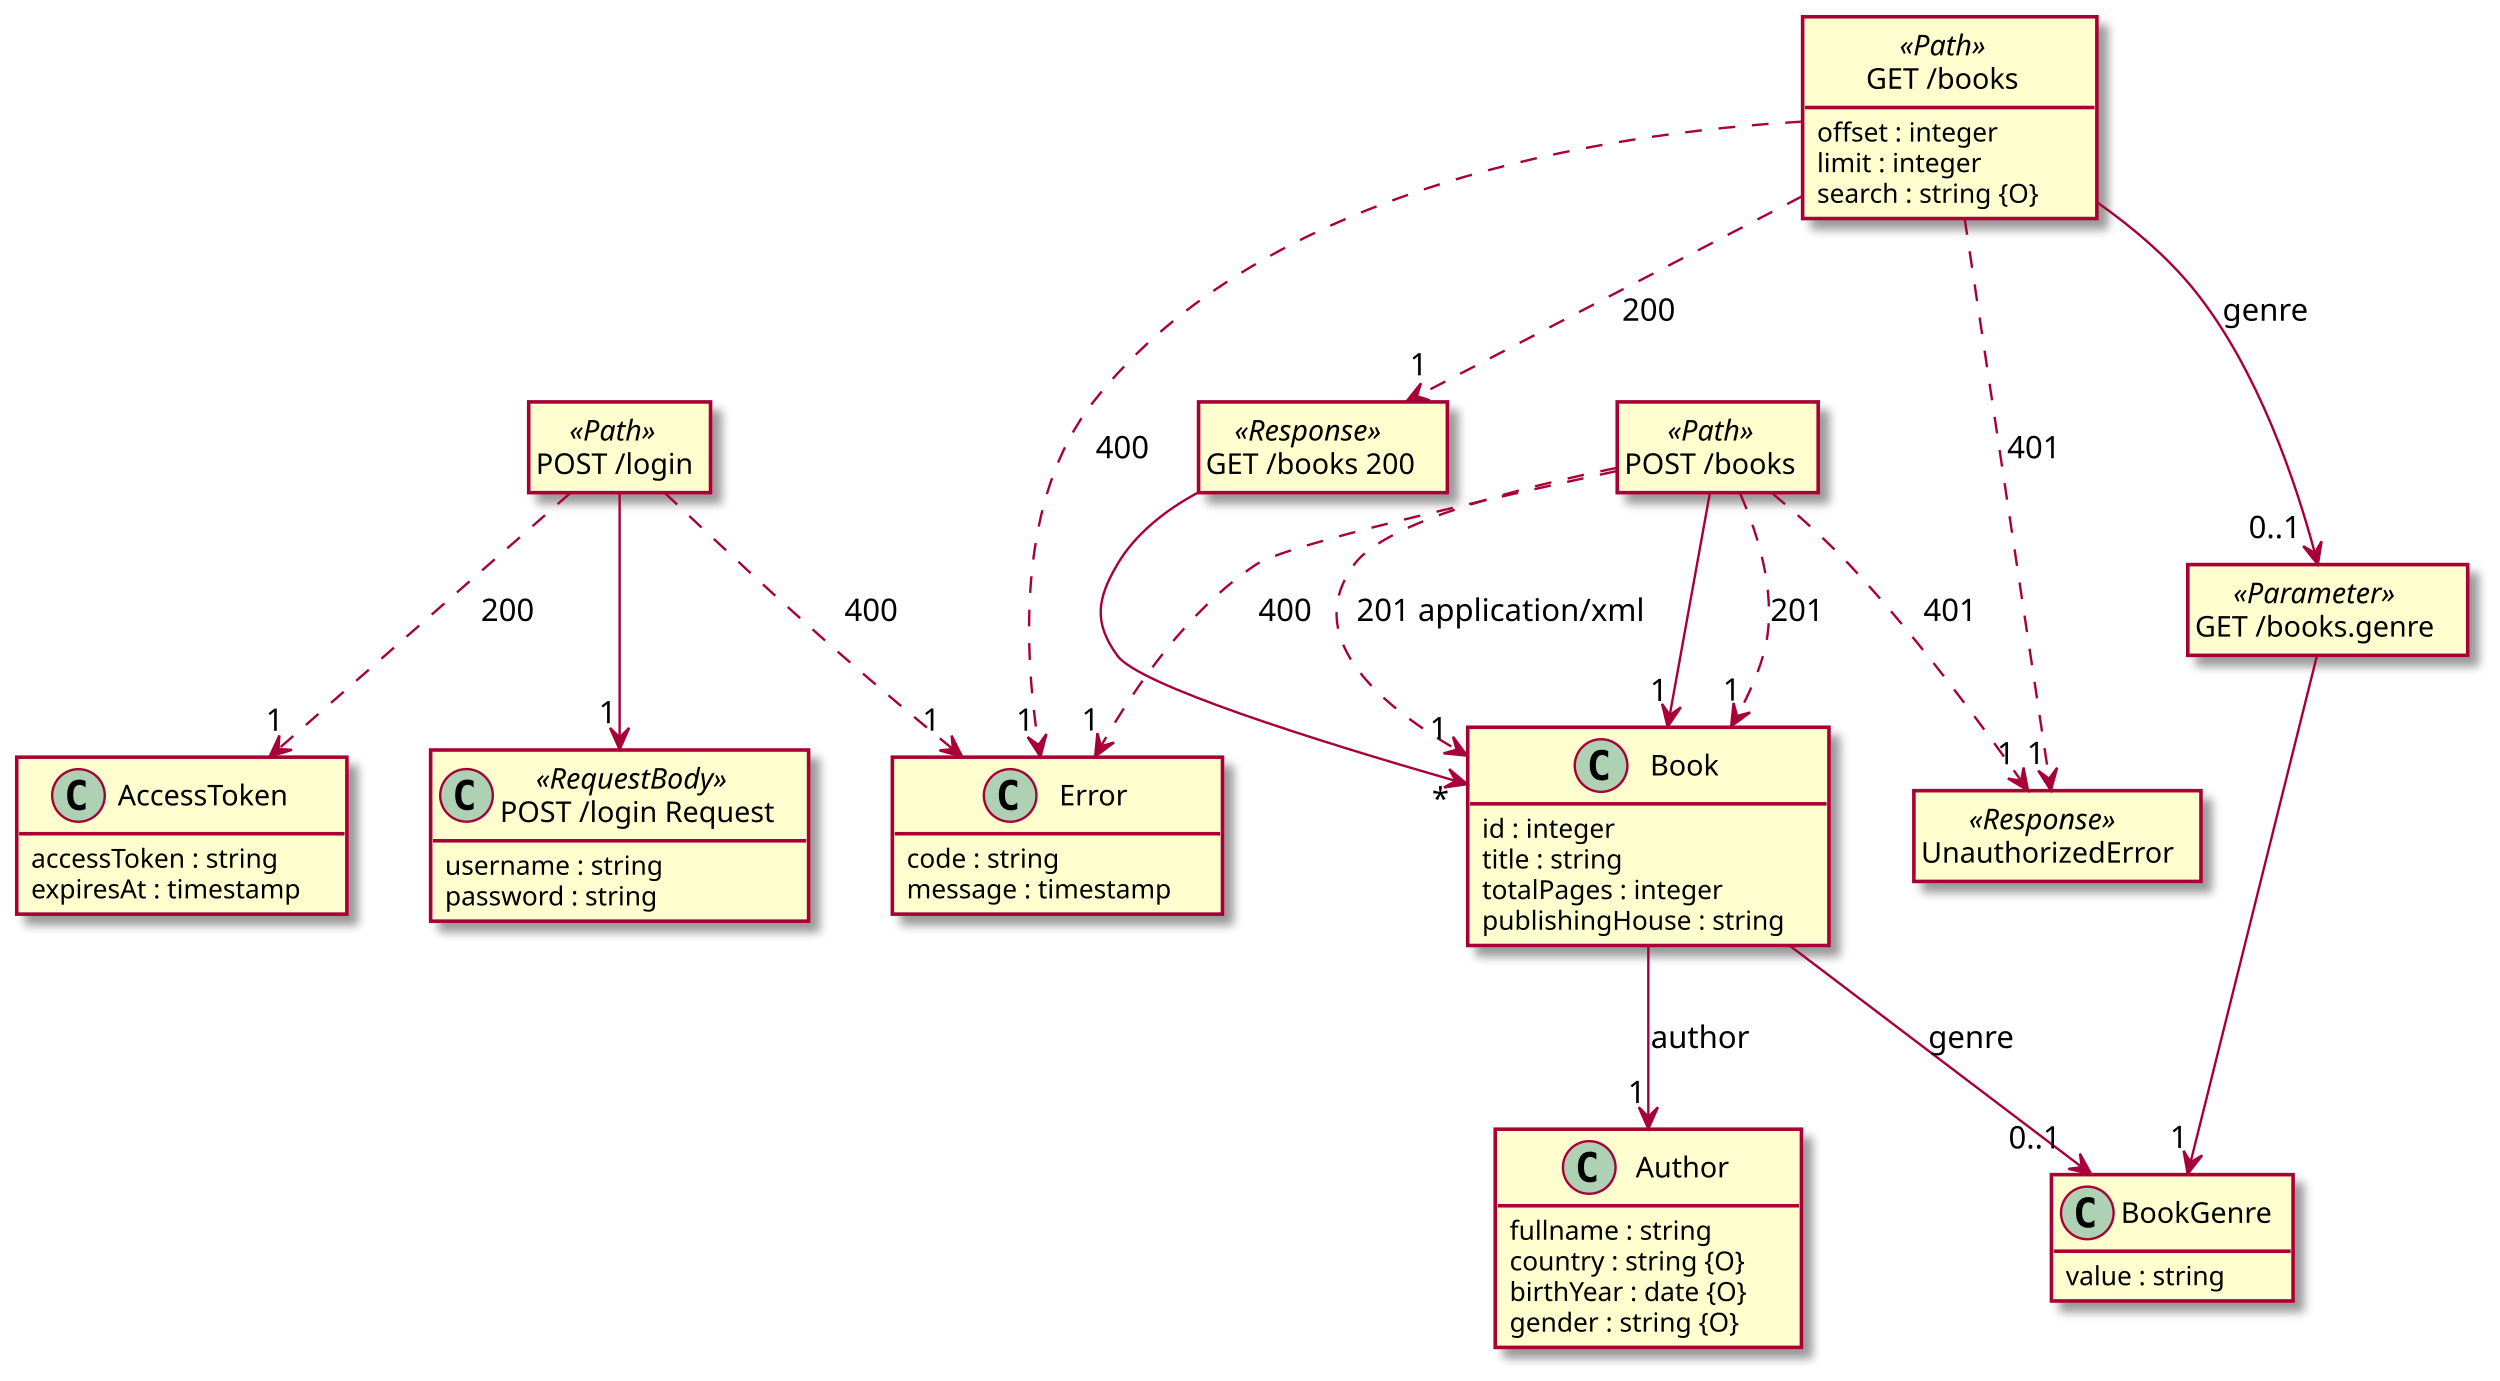
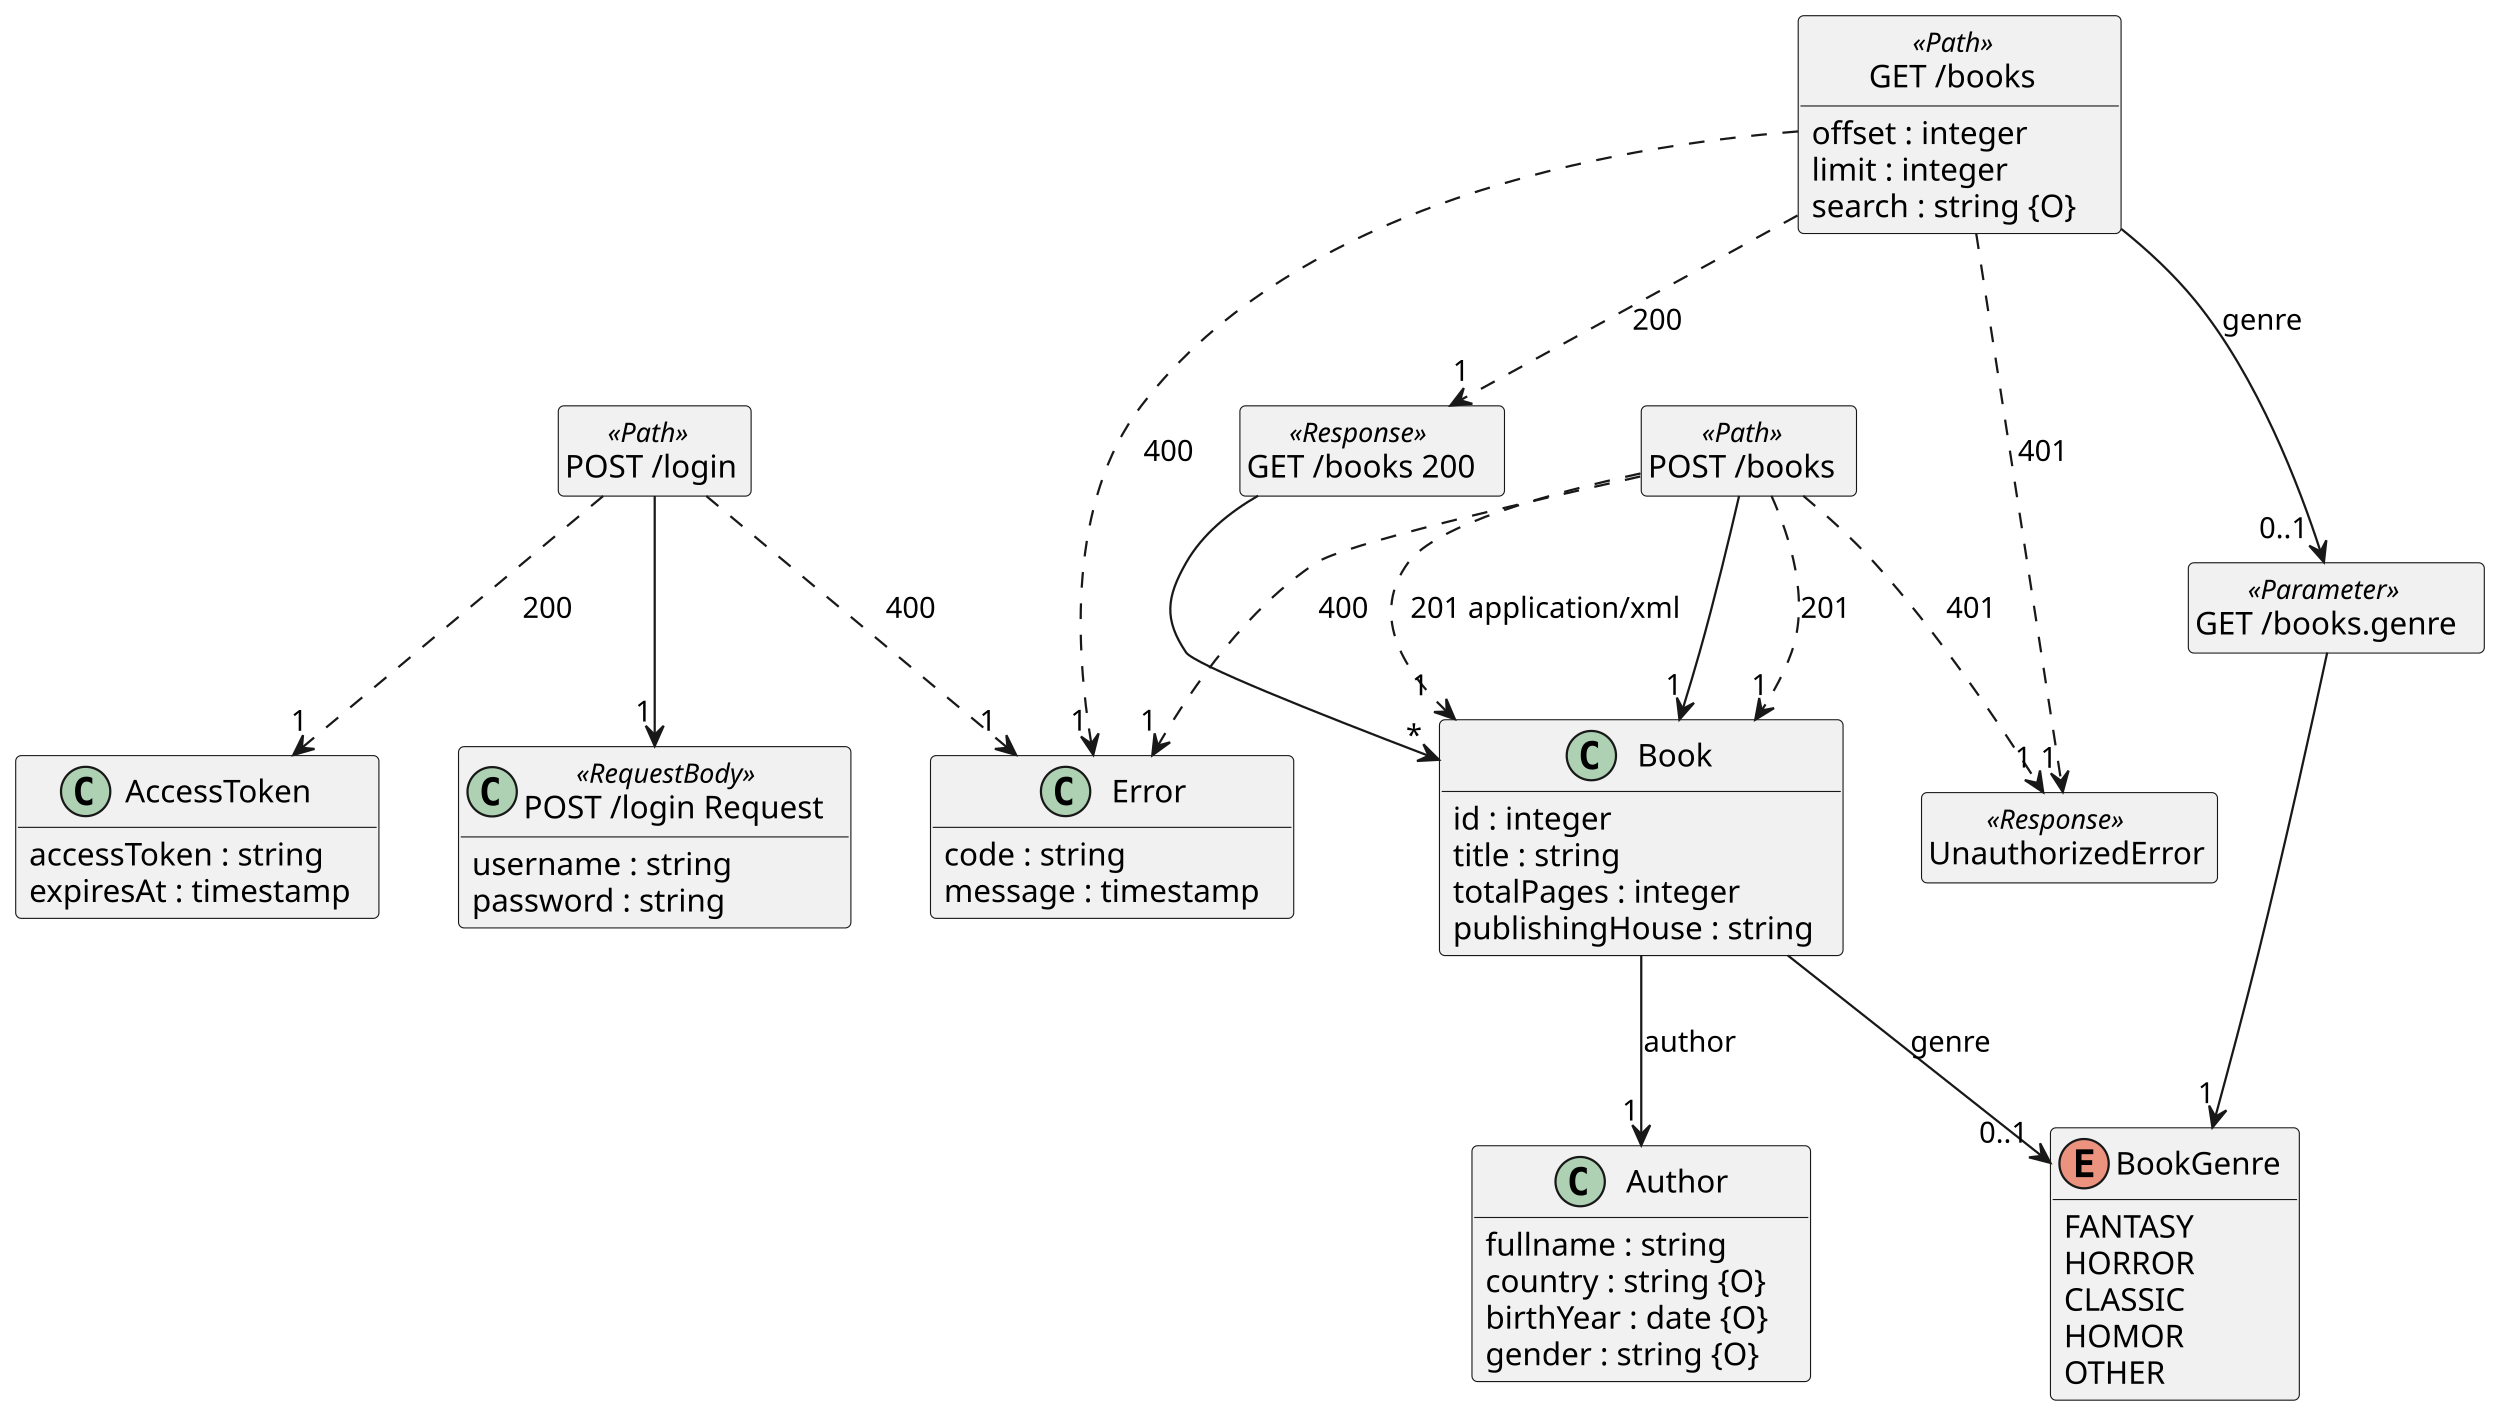
- <svg xmlns="http://www.w3.org/2000/svg" contentScriptType="application/ecmascript" contentStyleType="text/css" height="577px" preserveAspectRatio="none" style="width:1045px;height:577px;" version="1.1" viewBox="0 0 1045 577" width="1045px" zoomAndPan="magnify">
-   <defs>
-     <filter height="300%" id="fegucqe7bgw8l" width="300%" x="-1" y="-1">
-       <feGaussianBlur result="blurOut" stdDeviation="2.0" />
-       <feColorMatrix in="blurOut" result="blurOut2" type="matrix" values="0 0 0 0 0 0 0 0 0 0 0 0 0 0 0 0 0 0 .4 0" />
-       <feOffset dx="4.0" dy="4.0" in="blurOut2" result="blurOut3" />
-       <feBlend in="SourceGraphic" in2="blurOut3" mode="normal" />
-     </filter>
-   </defs>
+ <svg xmlns="http://www.w3.org/2000/svg" contentStyleType="text/css" height="631px" preserveAspectRatio="none" style="width:1115px;height:631px;background:#FFFFFF;" version="1.1" viewBox="0 0 1115 631" width="1115px" zoomAndPan="magnify">
+   <defs />
  <g>
-     <rect codeLine="8" fill="#FEFECE" filter="url(#fegucqe7bgw8l)" height="65.609" id="AccessToken" style="stroke:#A80036;stroke-width:1.5;" width="138" x="7" y="316.5" />
-     <ellipse cx="32.8" cy="332.5" fill="#ADD1B2" rx="11" ry="11" style="stroke:#A80036;stroke-width:1.0;" />
-     <path d="M35.769,338.141 Q35.191,338.438 34.55,338.578 Q33.909,338.734 33.206,338.734 Q30.706,338.734 29.378,337.094 Q28.066,335.438 28.066,332.312 Q28.066,329.188 29.378,327.531 Q30.706,325.875 33.206,325.875 Q33.909,325.875 34.55,326.031 Q35.206,326.188 35.769,326.484 L35.769,329.203 Q35.144,328.625 34.55,328.359 Q33.956,328.078 33.331,328.078 Q31.988,328.078 31.3,329.156 Q30.613,330.219 30.613,332.312 Q30.613,334.406 31.3,335.484 Q31.988,336.547 33.331,336.547 Q33.956,336.547 34.55,336.281 Q35.144,336 35.769,335.422 L35.769,338.141 Z " fill="#000000" />
-     <text fill="#000000" font-family="sans-serif" font-size="12" lengthAdjust="spacing" textLength="82" x="49.2" y="336.654">AccessToken</text>
-     <line style="stroke:#A80036;stroke-width:1.5;" x1="8" x2="144" y1="348.5" y2="348.5" />
-     <text fill="#000000" font-family="sans-serif" font-size="11" lengthAdjust="spacing" textLength="119" x="13" y="362.71">accessToken : string</text>
-     <text fill="#000000" font-family="sans-serif" font-size="11" lengthAdjust="spacing" textLength="126" x="13" y="375.515">expiresAt : timestamp</text>
-     <rect codeLine="13" fill="#FEFECE" filter="url(#fegucqe7bgw8l)" height="65.609" id="Error" style="stroke:#A80036;stroke-width:1.5;" width="138" x="373" y="316.5" />
-     <ellipse cx="422.25" cy="332.5" fill="#ADD1B2" rx="11" ry="11" style="stroke:#A80036;stroke-width:1.0;" />
-     <path d="M425.219,338.141 Q424.641,338.438 424,338.578 Q423.359,338.734 422.656,338.734 Q420.156,338.734 418.828,337.094 Q417.516,335.438 417.516,332.312 Q417.516,329.188 418.828,327.531 Q420.156,325.875 422.656,325.875 Q423.359,325.875 424,326.031 Q424.656,326.188 425.219,326.484 L425.219,329.203 Q424.594,328.625 424,328.359 Q423.406,328.078 422.781,328.078 Q421.438,328.078 420.75,329.156 Q420.062,330.219 420.062,332.312 Q420.062,334.406 420.75,335.484 Q421.438,336.547 422.781,336.547 Q423.406,336.547 424,336.281 Q424.594,336 425.219,335.422 L425.219,338.141 Z " fill="#000000" />
-     <text fill="#000000" font-family="sans-serif" font-size="12" lengthAdjust="spacing" textLength="31" x="442.75" y="336.654">Error</text>
-     <line style="stroke:#A80036;stroke-width:1.5;" x1="374" x2="510" y1="348.5" y2="348.5" />
-     <text fill="#000000" font-family="sans-serif" font-size="11" lengthAdjust="spacing" textLength="72" x="379" y="362.71">code : string</text>
-     <text fill="#000000" font-family="sans-serif" font-size="11" lengthAdjust="spacing" textLength="126" x="379" y="375.515">message : timestamp</text>
-     <rect codeLine="18" fill="#FEFECE" filter="url(#fegucqe7bgw8l)" height="91.219" id="Author" style="stroke:#A80036;stroke-width:1.5;" width="128" x="625" y="472" />
-     <ellipse cx="664.3" cy="488" fill="#ADD1B2" rx="11" ry="11" style="stroke:#A80036;stroke-width:1.0;" />
-     <path d="M667.269,493.641 Q666.691,493.938 666.05,494.078 Q665.409,494.234 664.706,494.234 Q662.206,494.234 660.878,492.594 Q659.566,490.938 659.566,487.812 Q659.566,484.688 660.878,483.031 Q662.206,481.375 664.706,481.375 Q665.409,481.375 666.05,481.531 Q666.706,481.688 667.269,481.984 L667.269,484.703 Q666.644,484.125 666.05,483.859 Q665.456,483.578 664.831,483.578 Q663.487,483.578 662.8,484.656 Q662.112,485.719 662.112,487.812 Q662.112,489.906 662.8,490.984 Q663.487,492.047 664.831,492.047 Q665.456,492.047 666.05,491.781 Q666.644,491.5 667.269,490.922 L667.269,493.641 Z " fill="#000000" />
-     <text fill="#000000" font-family="sans-serif" font-size="12" lengthAdjust="spacing" textLength="42" x="683.7" y="492.154">Author</text>
-     <line style="stroke:#A80036;stroke-width:1.5;" x1="626" x2="752" y1="504" y2="504" />
-     <text fill="#000000" font-family="sans-serif" font-size="11" lengthAdjust="spacing" textLength="94" x="631" y="518.21">fullname : string</text>
-     <text fill="#000000" font-family="sans-serif" font-size="11" lengthAdjust="spacing" textLength="114" x="631" y="531.015">country : string {O}</text>
-     <text fill="#000000" font-family="sans-serif" font-size="11" lengthAdjust="spacing" textLength="116" x="631" y="543.82">birthYear : date {O}</text>
-     <text fill="#000000" font-family="sans-serif" font-size="11" lengthAdjust="spacing" textLength="112" x="631" y="556.625">gender : string {O}</text>
-     <rect codeLine="25" fill="#FEFECE" filter="url(#fegucqe7bgw8l)" height="52.805" id="BookGenre" style="stroke:#A80036;stroke-width:1.5;" width="101" x="857.5" y="491" />
-     <ellipse cx="872.5" cy="507" fill="#ADD1B2" rx="11" ry="11" style="stroke:#A80036;stroke-width:1.0;" />
-     <path d="M875.469,512.641 Q874.891,512.938 874.25,513.078 Q873.609,513.234 872.906,513.234 Q870.406,513.234 869.078,511.594 Q867.766,509.938 867.766,506.812 Q867.766,503.688 869.078,502.031 Q870.406,500.375 872.906,500.375 Q873.609,500.375 874.25,500.531 Q874.906,500.688 875.469,500.984 L875.469,503.703 Q874.844,503.125 874.25,502.859 Q873.656,502.578 873.031,502.578 Q871.688,502.578 871,503.656 Q870.312,504.719 870.312,506.812 Q870.312,508.906 871,509.984 Q871.688,511.047 873.031,511.047 Q873.656,511.047 874.25,510.781 Q874.844,510.5 875.469,509.922 L875.469,512.641 Z " fill="#000000" />
-     <text fill="#000000" font-family="sans-serif" font-size="12" lengthAdjust="spacing" textLength="69" x="886.5" y="511.154">BookGenre</text>
-     <line style="stroke:#A80036;stroke-width:1.5;" x1="858.5" x2="957.5" y1="523" y2="523" />
-     <text fill="#000000" font-family="sans-serif" font-size="11" lengthAdjust="spacing" textLength="75" x="863.5" y="537.21">value : string</text>
-     <rect codeLine="29" fill="#FEFECE" filter="url(#fegucqe7bgw8l)" height="91.219" id="Book" style="stroke:#A80036;stroke-width:1.5;" width="151" x="613.5" y="304" />
-     <ellipse cx="669.25" cy="320" fill="#ADD1B2" rx="11" ry="11" style="stroke:#A80036;stroke-width:1.0;" />
-     <path d="M672.219,325.641 Q671.641,325.938 671,326.078 Q670.359,326.234 669.656,326.234 Q667.156,326.234 665.828,324.594 Q664.516,322.938 664.516,319.812 Q664.516,316.688 665.828,315.031 Q667.156,313.375 669.656,313.375 Q670.359,313.375 671,313.531 Q671.656,313.688 672.219,313.984 L672.219,316.703 Q671.594,316.125 671,315.859 Q670.406,315.578 669.781,315.578 Q668.438,315.578 667.75,316.656 Q667.062,317.719 667.062,319.812 Q667.062,321.906 667.75,322.984 Q668.438,324.047 669.781,324.047 Q670.406,324.047 671,323.781 Q671.594,323.5 672.219,322.922 L672.219,325.641 Z " fill="#000000" />
-     <text fill="#000000" font-family="sans-serif" font-size="12" lengthAdjust="spacing" textLength="31" x="689.75" y="324.154">Book</text>
-     <line style="stroke:#A80036;stroke-width:1.5;" x1="614.5" x2="763.5" y1="336" y2="336" />
-     <text fill="#000000" font-family="sans-serif" font-size="11" lengthAdjust="spacing" textLength="62" x="619.5" y="350.21">id : integer</text>
-     <text fill="#000000" font-family="sans-serif" font-size="11" lengthAdjust="spacing" textLength="66" x="619.5" y="363.015">title : string</text>
-     <text fill="#000000" font-family="sans-serif" font-size="11" lengthAdjust="spacing" textLength="112" x="619.5" y="375.82">totalPages : integer</text>
-     <text fill="#000000" font-family="sans-serif" font-size="11" lengthAdjust="spacing" textLength="139" x="619.5" y="388.625">publishingHouse : string</text>
-     <rect codeLine="36" fill="#FEFECE" filter="url(#fegucqe7bgw8l)" height="37.938" id="UnauthorizedError" style="stroke:#A80036;stroke-width:1.5;" width="120" x="800" y="330.5" />
-     <text fill="#000000" font-family="sans-serif" font-size="12" font-style="italic" lengthAdjust="spacing" textLength="74" x="823" y="346.639">«Response»</text>
-     <text fill="#000000" font-family="sans-serif" font-size="12" lengthAdjust="spacing" textLength="114" x="803" y="360.607">UnauthorizedError</text>
-     <rect codeLine="39" fill="#FEFECE" filter="url(#fegucqe7bgw8l)" height="37.938" id="POST /login" style="stroke:#A80036;stroke-width:1.5;" width="76" x="221" y="168" />
-     <text fill="#000000" font-family="sans-serif" font-size="12" font-style="italic" lengthAdjust="spacing" textLength="42" x="238" y="184.139">«Path»</text>
-     <text fill="#000000" font-family="sans-serif" font-size="12" lengthAdjust="spacing" textLength="70" x="224" y="198.107">POST /login</text>
-     <rect codeLine="42" fill="#FEFECE" filter="url(#fegucqe7bgw8l)" height="71.547" id="POST /login Request" style="stroke:#A80036;stroke-width:1.5;" width="158" x="180" y="313.5" />
-     <ellipse cx="195" cy="332.469" fill="#ADD1B2" rx="11" ry="11" style="stroke:#A80036;stroke-width:1.0;" />
-     <path d="M197.969,338.109 Q197.391,338.406 196.75,338.547 Q196.109,338.703 195.406,338.703 Q192.906,338.703 191.578,337.062 Q190.266,335.406 190.266,332.281 Q190.266,329.156 191.578,327.5 Q192.906,325.844 195.406,325.844 Q196.109,325.844 196.75,326 Q197.406,326.156 197.969,326.453 L197.969,329.172 Q197.344,328.594 196.75,328.328 Q196.156,328.047 195.531,328.047 Q194.188,328.047 193.5,329.125 Q192.812,330.188 192.812,332.281 Q192.812,334.375 193.5,335.453 Q194.188,336.516 195.531,336.516 Q196.156,336.516 196.75,336.25 Q197.344,335.969 197.969,335.391 L197.969,338.109 Z " fill="#000000" />
-     <text fill="#000000" font-family="sans-serif" font-size="12" font-style="italic" lengthAdjust="spacing" textLength="96" x="224" y="329.639">«RequestBody»</text>
-     <text fill="#000000" font-family="sans-serif" font-size="12" lengthAdjust="spacing" textLength="126" x="209" y="343.607">POST /login Request</text>
-     <line style="stroke:#A80036;stroke-width:1.5;" x1="181" x2="337" y1="351.438" y2="351.438" />
-     <text fill="#000000" font-family="sans-serif" font-size="11" lengthAdjust="spacing" textLength="103" x="186" y="365.648">username : string</text>
-     <text fill="#000000" font-family="sans-serif" font-size="11" lengthAdjust="spacing" textLength="101" x="186" y="378.453">password : string</text>
-     <rect codeLine="47" fill="#FEFECE" filter="url(#fegucqe7bgw8l)" height="84.352" id="GET /books" style="stroke:#A80036;stroke-width:1.5;" width="123" x="753.5" y="7" />
-     <text fill="#000000" font-family="sans-serif" font-size="12" font-style="italic" lengthAdjust="spacing" textLength="42" x="794" y="23.139">«Path»</text>
-     <text fill="#000000" font-family="sans-serif" font-size="12" lengthAdjust="spacing" textLength="70" x="780" y="37.107">GET /books</text>
-     <line style="stroke:#A80036;stroke-width:1.5;" x1="754.5" x2="875.5" y1="44.938" y2="44.938" />
-     <text fill="#000000" font-family="sans-serif" font-size="11" lengthAdjust="spacing" textLength="85" x="759.5" y="59.148">offset : integer</text>
-     <text fill="#000000" font-family="sans-serif" font-size="11" lengthAdjust="spacing" textLength="76" x="759.5" y="71.953">limit : integer</text>
-     <text fill="#000000" font-family="sans-serif" font-size="11" lengthAdjust="spacing" textLength="111" x="759.5" y="84.757">search : string {O}</text>
-     <rect codeLine="53" fill="#FEFECE" filter="url(#fegucqe7bgw8l)" height="37.938" id="GET /books.genre" style="stroke:#A80036;stroke-width:1.5;" width="117" x="914.5" y="236" />
-     <text fill="#000000" font-family="sans-serif" font-size="12" font-style="italic" lengthAdjust="spacing" textLength="79" x="933.5" y="252.139">«Parameter»</text>
-     <text fill="#000000" font-family="sans-serif" font-size="12" lengthAdjust="spacing" textLength="111" x="917.5" y="266.107">GET /books.genre</text>
-     <rect codeLine="56" fill="#FEFECE" filter="url(#fegucqe7bgw8l)" height="37.938" id="GET /books 200" style="stroke:#A80036;stroke-width:1.5;" width="104" x="501" y="168" />
-     <text fill="#000000" font-family="sans-serif" font-size="12" font-style="italic" lengthAdjust="spacing" textLength="74" x="516" y="184.139">«Response»</text>
-     <text fill="#000000" font-family="sans-serif" font-size="12" lengthAdjust="spacing" textLength="98" x="504" y="198.107">GET /books 200</text>
-     <rect codeLine="59" fill="#FEFECE" filter="url(#fegucqe7bgw8l)" height="37.938" id="POST /books" style="stroke:#A80036;stroke-width:1.5;" width="84" x="676" y="168" />
-     <text fill="#000000" font-family="sans-serif" font-size="12" font-style="italic" lengthAdjust="spacing" textLength="42" x="697" y="184.139">«Path»</text>
-     <text fill="#000000" font-family="sans-serif" font-size="12" lengthAdjust="spacing" textLength="78" x="679" y="198.107">POST /books</text>
-     <path codeLine="62" d="M747.98,395.2 C786.81,424.64 836.51,462.31 870.14,487.8 " fill="none" id="Book-to-BookGenre" style="stroke:#A80036;stroke-width:1.0;" />
-     <polygon fill="#A80036" points="874.16,490.85,869.414,482.22,870.179,487.825,864.574,488.59,874.16,490.85" style="stroke:#A80036;stroke-width:1.0;" />
-     <text fill="#000000" font-family="sans-serif" font-size="13" lengthAdjust="spacing" textLength="37" x="806" y="438.067">genre</text>
-     <text fill="#000000" font-family="sans-serif" font-size="13" lengthAdjust="spacing" textLength="24" x="839.559" y="480.058">0..1</text>
-     <path codeLine="64" d="M689,395.42 C689,417.47 689,444.1 689,466.76 " fill="none" id="Book-to-Author" style="stroke:#A80036;stroke-width:1.0;" />
-     <polygon fill="#A80036" points="689,471.83,693,462.83,689,466.83,685,462.83,689,471.83" style="stroke:#A80036;stroke-width:1.0;" />
-     <text fill="#000000" font-family="sans-serif" font-size="13" lengthAdjust="spacing" textLength="42" x="690" y="438.067">author</text>
-     <text fill="#000000" font-family="sans-serif" font-size="13" lengthAdjust="spacing" textLength="8" x="680.413" y="461.081">1</text>
-     <path codeLine="66" d="M238.36,206.1 C208.96,231.89 154.41,279.73 116.7,312.8 " fill="none" id="POST /login-to-AccessToken" style="stroke:#A80036;stroke-width:1.0;stroke-dasharray:7.0,7.0;" />
-     <polygon fill="#A80036" points="112.65,316.36,122.057,313.444,116.413,313.067,116.789,307.423,112.65,316.36" style="stroke:#A80036;stroke-width:1.0;" />
-     <text fill="#000000" font-family="sans-serif" font-size="13" lengthAdjust="spacing" textLength="24" x="201" y="259.567">200</text>
-     <text fill="#000000" font-family="sans-serif" font-size="13" lengthAdjust="spacing" textLength="8" x="111.078" y="305.477">1</text>
-     <path codeLine="68" d="M277.96,206.1 C296.55,223.72 325.85,251.12 352,274 C366.79,286.94 383.28,300.76 398.06,312.94 " fill="none" id="POST /login-to-Error" style="stroke:#A80036;stroke-width:1.0;stroke-dasharray:7.0,7.0;" />
-     <polygon fill="#A80036" points="402.18,316.32,397.788,307.505,398.325,313.136,392.694,313.673,402.18,316.32" style="stroke:#A80036;stroke-width:1.0;" />
-     <text fill="#000000" font-family="sans-serif" font-size="13" lengthAdjust="spacing" textLength="24" x="353" y="259.567">400</text>
-     <text fill="#000000" font-family="sans-serif" font-size="13" lengthAdjust="spacing" textLength="8" x="385.553" y="305.43">1</text>
-     <path codeLine="70" d="M259,206.1 C259,230.69 259,275.34 259,308.11 " fill="none" id="POST /login-to-POST /login Request" style="stroke:#A80036;stroke-width:1.0;" />
-     <polygon fill="#A80036" points="259,313.26,263,304.26,259,308.26,255,304.26,259,313.26" style="stroke:#A80036;stroke-width:1.0;" />
-     <text fill="#000000" font-family="sans-serif" font-size="13" lengthAdjust="spacing" textLength="8" x="250.262" y="302.316">1</text>
-     <path codeLine="72" d="M968.43,274.32 C957.43,318.41 929.37,430.84 915.71,485.59 " fill="none" id="GET /books.genre-to-BookGenre" style="stroke:#A80036;stroke-width:1.0;" />
-     <polygon fill="#A80036" points="914.44,490.71,920.509,482.953,915.656,485.86,912.749,481.007,914.44,490.71" style="stroke:#A80036;stroke-width:1.0;" />
-     <text fill="#000000" font-family="sans-serif" font-size="13" lengthAdjust="spacing" textLength="8" x="907.004" y="479.885">1</text>
-     <path codeLine="74" d="M876.61,84.57 C891.22,94.87 905.8,107.17 917,121 C944.01,154.36 959.95,202.64 967.54,230.93 " fill="none" id="GET /books-to-GET /books.genre" style="stroke:#A80036;stroke-width:1.0;" />
-     <polygon fill="#A80036" points="968.86,235.97,970.443,226.249,967.59,231.134,962.706,228.281,968.86,235.97" style="stroke:#A80036;stroke-width:1.0;" />
-     <text fill="#000000" font-family="sans-serif" font-size="13" lengthAdjust="spacing" textLength="37" x="929" y="134.067">genre</text>
-     <text fill="#000000" font-family="sans-serif" font-size="13" lengthAdjust="spacing" textLength="24" x="939.917" y="224.942">0..1</text>
-     <path codeLine="76" d="M500.79,205.88 C487.45,213.08 474.7,222.88 467,236 C458.45,250.56 457.14,260.29 467,274 C475.77,286.2 548.46,309.16 608.3,326.38 " fill="none" id="GET /books 200-to-Book" style="stroke:#A80036;stroke-width:1.0;" />
-     <polygon fill="#A80036" points="613.32,327.81,605.778,321.477,608.515,326.427,603.565,329.164,613.32,327.81" style="stroke:#A80036;stroke-width:1.0;" />
-     <text fill="#000000" font-family="sans-serif" font-size="13" lengthAdjust="spacing" textLength="7" x="598.526" y="338.476">*</text>
-     <path codeLine="78" d="M753.24,82.06 C703.47,107.9 634.98,143.45 592.38,165.56 " fill="none" id="GET /books-to-GET /books 200" style="stroke:#A80036;stroke-width:1.0;stroke-dasharray:7.0,7.0;" />
-     <polygon fill="#A80036" points="587.82,167.92,597.651,167.322,592.257,165.615,593.963,160.222,587.82,167.92" style="stroke:#A80036;stroke-width:1.0;" />
-     <text fill="#000000" font-family="sans-serif" font-size="13" lengthAdjust="spacing" textLength="24" x="678" y="134.067">200</text>
-     <text fill="#000000" font-family="sans-serif" font-size="13" lengthAdjust="spacing" textLength="8" x="589.259" y="156.877">1</text>
-     <path codeLine="80" d="M821.21,91.19 C830.79,154.77 848.88,274.73 856.49,325.19 " fill="none" id="GET /books-to-UnauthorizedError" style="stroke:#A80036;stroke-width:1.0;stroke-dasharray:7.0,7.0;" />
-     <polygon fill="#A80036" points="857.28,330.43,859.871,320.928,856.523,325.488,851.963,322.139,857.28,330.43" style="stroke:#A80036;stroke-width:1.0;" />
-     <text fill="#000000" font-family="sans-serif" font-size="13" lengthAdjust="spacing" textLength="24" x="839" y="191.567">401</text>
-     <text fill="#000000" font-family="sans-serif" font-size="13" lengthAdjust="spacing" textLength="8" x="847.222" y="319.39">1</text>
-     <path codeLine="82" d="M753.21,50.85 C671.19,55.64 528.41,77.43 457,168 C425.05,208.53 427.9,271.28 434.06,311.11 " fill="none" id="GET /books-to-Error" style="stroke:#A80036;stroke-width:1.0;stroke-dasharray:7.0,7.0;" />
-     <polygon fill="#A80036" points="434.91,316.33,437.421,306.807,434.111,311.394,429.523,308.085,434.91,316.33" style="stroke:#A80036;stroke-width:1.0;" />
-     <text fill="#000000" font-family="sans-serif" font-size="13" lengthAdjust="spacing" textLength="24" x="458" y="191.567">400</text>
-     <text fill="#000000" font-family="sans-serif" font-size="13" lengthAdjust="spacing" textLength="8" x="424.727" y="305.442">1</text>
-     <path codeLine="84" d="M727.37,206.3 C735.1,223.84 743.78,250.97 737,274 C734.47,282.59 730.61,291.13 726.15,299.19 " fill="none" id="POST /books-to-Book" style="stroke:#A80036;stroke-width:1.0;stroke-dasharray:7.0,7.0;" />
-     <polygon fill="#A80036" points="723.62,303.62,731.562,297.796,726.104,299.281,724.619,293.822,723.62,303.62" style="stroke:#A80036;stroke-width:1.0;" />
-     <text fill="#000000" font-family="sans-serif" font-size="13" lengthAdjust="spacing" textLength="24" x="740" y="259.567">201</text>
-     <text fill="#000000" font-family="sans-serif" font-size="13" lengthAdjust="spacing" textLength="8" x="720.117" y="292.84">1</text>
-     <path codeLine="86" d="M675.8,195.58 C635.54,203.77 579.13,218.09 566,236 C544.63,265.15 573.39,292.64 608.45,313.14 " fill="none" id="POST /books-to-Book-1" style="stroke:#A80036;stroke-width:1.0;stroke-dasharray:7.0,7.0;" />
-     <polygon fill="#A80036" points="613.21,315.86,607.366,307.932,608.864,313.387,603.409,314.885,613.21,315.86" style="stroke:#A80036;stroke-width:1.0;" />
-     <text fill="#000000" font-family="sans-serif" font-size="13" lengthAdjust="spacing" textLength="124" x="567" y="259.567">201 application/xml</text>
-     <text fill="#000000" font-family="sans-serif" font-size="13" lengthAdjust="spacing" textLength="8" x="597.605" y="309.002">1</text>
-     <path codeLine="92" d="M714.73,206.1 C710.69,228.43 703.67,267.32 697.98,298.81 " fill="none" id="POST /books-to-Book-2" style="stroke:#A80036;stroke-width:1.0;" />
-     <polygon fill="#A80036" points="697.08,303.8,702.609,295.649,697.964,298.879,694.735,294.234,697.08,303.8" style="stroke:#A80036;stroke-width:1.0;" />
-     <text fill="#000000" font-family="sans-serif" font-size="13" lengthAdjust="spacing" textLength="8" x="689.679" y="293.047">1</text>
-     <path codeLine="88" d="M675.58,196.95 C622.65,208.37 537.52,227.63 525,236 C496.79,254.86 474.64,286.67 460.34,311.66 " fill="none" id="POST /books-to-Error" style="stroke:#A80036;stroke-width:1.0;stroke-dasharray:7.0,7.0;" />
-     <polygon fill="#A80036" points="457.77,316.25,465.675,310.375,460.226,311.895,458.707,306.446,457.77,316.25" style="stroke:#A80036;stroke-width:1.0;" />
-     <text fill="#000000" font-family="sans-serif" font-size="13" lengthAdjust="spacing" textLength="24" x="526" y="259.567">400</text>
-     <text fill="#000000" font-family="sans-serif" font-size="13" lengthAdjust="spacing" textLength="8" x="452.087" y="305.346">1</text>
-     <path codeLine="90" d="M740.85,206.22 C751.1,214.82 763.09,225.49 773,236 C800.58,265.26 828.28,302.83 844.78,326.28 " fill="none" id="POST /books-to-UnauthorizedError" style="stroke:#A80036;stroke-width:1.0;stroke-dasharray:7.0,7.0;" />
-     <polygon fill="#A80036" points="847.73,330.49,845.843,320.824,844.862,326.394,839.291,325.413,847.73,330.49" style="stroke:#A80036;stroke-width:1.0;" />
-     <text fill="#000000" font-family="sans-serif" font-size="13" lengthAdjust="spacing" textLength="24" x="804" y="259.567">401</text>
-     <text fill="#000000" font-family="sans-serif" font-size="13" lengthAdjust="spacing" textLength="8" x="834.747" y="319.468">1</text>
+     <g id="elem_AccessToken">
+       <rect codeLine="8" fill="#F1F1F1" height="72.594" id="AccessToken" rx="2.5" ry="2.5" style="stroke:#181818;stroke-width:0.5;" width="162" x="7" y="337" />
+       <ellipse cx="38.2" cy="353" fill="#ADD1B2" rx="11" ry="11" style="stroke:#181818;stroke-width:1.0;" />
+       <path d="M41.169,358.641 Q40.591,358.938 39.95,359.078 Q39.309,359.234 38.606,359.234 Q36.106,359.234 34.778,357.594 Q33.466,355.938 33.466,352.812 Q33.466,349.688 34.778,348.031 Q36.106,346.375 38.606,346.375 Q39.309,346.375 39.95,346.531 Q40.606,346.688 41.169,346.984 L41.169,349.703 Q40.544,349.125 39.95,348.859 Q39.356,348.578 38.731,348.578 Q37.388,348.578 36.7,349.656 Q36.013,350.719 36.013,352.812 Q36.013,354.906 36.7,355.984 Q37.388,357.047 38.731,357.047 Q39.356,357.047 39.95,356.781 Q40.544,356.5 41.169,355.922 L41.169,358.641 Z " fill="#000000" />
+       <text fill="#000000" font-family="sans-serif" font-size="14" lengthAdjust="spacing" textLength="94" x="55.8" y="357.847">AccessToken</text>
+       <line style="stroke:#181818;stroke-width:0.5;" x1="8" x2="168" y1="369" y2="369" />
+       <text fill="#000000" font-family="sans-serif" font-size="14" lengthAdjust="spacing" textLength="145" x="13" y="385.995">accessToken : string</text>
+       <text fill="#000000" font-family="sans-serif" font-size="14" lengthAdjust="spacing" textLength="150" x="13" y="402.292">expiresAt : timestamp</text>
+     </g>
+     <g id="elem_Error">
+       <rect codeLine="13" fill="#F1F1F1" height="72.594" id="Error" rx="2.5" ry="2.5" style="stroke:#181818;stroke-width:0.5;" width="162" x="415" y="337" />
+       <ellipse cx="475.25" cy="353" fill="#ADD1B2" rx="11" ry="11" style="stroke:#181818;stroke-width:1.0;" />
+       <path d="M478.219,358.641 Q477.641,358.938 477,359.078 Q476.359,359.234 475.656,359.234 Q473.156,359.234 471.828,357.594 Q470.516,355.938 470.516,352.812 Q470.516,349.688 471.828,348.031 Q473.156,346.375 475.656,346.375 Q476.359,346.375 477,346.531 Q477.656,346.688 478.219,346.984 L478.219,349.703 Q477.594,349.125 477,348.859 Q476.406,348.578 475.781,348.578 Q474.438,348.578 473.75,349.656 Q473.062,350.719 473.062,352.812 Q473.062,354.906 473.75,355.984 Q474.438,357.047 475.781,357.047 Q476.406,357.047 477,356.781 Q477.594,356.5 478.219,355.922 L478.219,358.641 Z " fill="#000000" />
+       <text fill="#000000" font-family="sans-serif" font-size="14" lengthAdjust="spacing" textLength="33" x="495.75" y="357.847">Error</text>
+       <line style="stroke:#181818;stroke-width:0.5;" x1="416" x2="576" y1="369" y2="369" />
+       <text fill="#000000" font-family="sans-serif" font-size="14" lengthAdjust="spacing" textLength="87" x="421" y="385.995">code : string</text>
+       <text fill="#000000" font-family="sans-serif" font-size="14" lengthAdjust="spacing" textLength="150" x="421" y="402.292">message : timestamp</text>
+     </g>
+     <g id="elem_Author">
+       <rect codeLine="18" fill="#F1F1F1" height="105.188" id="Author" rx="2.5" ry="2.5" style="stroke:#181818;stroke-width:0.5;" width="151" x="656.5" y="511" />
+       <ellipse cx="704.75" cy="527" fill="#ADD1B2" rx="11" ry="11" style="stroke:#181818;stroke-width:1.0;" />
+       <path d="M707.719,532.641 Q707.141,532.938 706.5,533.078 Q705.859,533.234 705.156,533.234 Q702.656,533.234 701.328,531.594 Q700.016,529.938 700.016,526.812 Q700.016,523.688 701.328,522.031 Q702.656,520.375 705.156,520.375 Q705.859,520.375 706.5,520.531 Q707.156,520.688 707.719,520.984 L707.719,523.703 Q707.094,523.125 706.5,522.859 Q705.906,522.578 705.281,522.578 Q703.938,522.578 703.25,523.656 Q702.562,524.719 702.562,526.812 Q702.562,528.906 703.25,529.984 Q703.938,531.047 705.281,531.047 Q705.906,531.047 706.5,530.781 Q707.094,530.5 707.719,529.922 L707.719,532.641 Z " fill="#000000" />
+       <text fill="#000000" font-family="sans-serif" font-size="14" lengthAdjust="spacing" textLength="46" x="725.25" y="531.847">Author</text>
+       <line style="stroke:#181818;stroke-width:0.5;" x1="657.5" x2="806.5" y1="543" y2="543" />
+       <text fill="#000000" font-family="sans-serif" font-size="14" lengthAdjust="spacing" textLength="110" x="662.5" y="559.995">fullname : string</text>
+       <text fill="#000000" font-family="sans-serif" font-size="14" lengthAdjust="spacing" textLength="137" x="662.5" y="576.292">country : string {O}</text>
+       <text fill="#000000" font-family="sans-serif" font-size="14" lengthAdjust="spacing" textLength="139" x="662.5" y="592.589">birthYear : date {O}</text>
+       <text fill="#000000" font-family="sans-serif" font-size="14" lengthAdjust="spacing" textLength="135" x="662.5" y="608.886">gender : string {O}</text>
+     </g>
+     <g id="elem_BookGenre">
+       <rect codeLine="25" fill="#F1F1F1" height="121.484" id="BookGenre" rx="2.5" ry="2.5" style="stroke:#181818;stroke-width:0.5;" width="111" x="914.5" y="503" />
+       <ellipse cx="929.5" cy="519" fill="#EB937F" rx="11" ry="11" style="stroke:#181818;stroke-width:1.0;" />
+       <path d="M933.609,525 L925.891,525 L925.891,512.609 L933.609,512.609 L933.609,514.766 L928.344,514.766 L928.344,517.438 L933.109,517.438 L933.109,519.594 L928.344,519.594 L928.344,522.844 L933.609,522.844 L933.609,525 Z " fill="#000000" />
+       <text fill="#000000" font-family="sans-serif" font-size="14" lengthAdjust="spacing" textLength="79" x="943.5" y="523.847">BookGenre</text>
+       <line style="stroke:#181818;stroke-width:0.5;" x1="915.5" x2="1024.5" y1="535" y2="535" />
+       <text fill="#000000" font-family="sans-serif" font-size="14" lengthAdjust="spacing" textLength="63" x="920.5" y="551.995">FANTASY</text>
+       <text fill="#000000" font-family="sans-serif" font-size="14" lengthAdjust="spacing" textLength="62" x="920.5" y="568.292">HORROR</text>
+       <text fill="#000000" font-family="sans-serif" font-size="14" lengthAdjust="spacing" textLength="57" x="920.5" y="584.589">CLASSIC</text>
+       <text fill="#000000" font-family="sans-serif" font-size="14" lengthAdjust="spacing" textLength="54" x="920.5" y="600.886">HOMOR</text>
+       <text fill="#000000" font-family="sans-serif" font-size="14" lengthAdjust="spacing" textLength="49" x="920.5" y="617.183">OTHER</text>
+     </g>
+     <g id="elem_Book">
+       <rect codeLine="33" fill="#F1F1F1" height="105.188" id="Book" rx="2.5" ry="2.5" style="stroke:#181818;stroke-width:0.5;" width="180" x="642" y="321" />
+       <ellipse cx="709.75" cy="337" fill="#ADD1B2" rx="11" ry="11" style="stroke:#181818;stroke-width:1.0;" />
+       <path d="M712.719,342.641 Q712.141,342.938 711.5,343.078 Q710.859,343.234 710.156,343.234 Q707.656,343.234 706.328,341.594 Q705.016,339.938 705.016,336.812 Q705.016,333.688 706.328,332.031 Q707.656,330.375 710.156,330.375 Q710.859,330.375 711.5,330.531 Q712.156,330.688 712.719,330.984 L712.719,333.703 Q712.094,333.125 711.5,332.859 Q710.906,332.578 710.281,332.578 Q708.938,332.578 708.25,333.656 Q707.562,334.719 707.562,336.812 Q707.562,338.906 708.25,339.984 Q708.938,341.047 710.281,341.047 Q710.906,341.047 711.5,340.781 Q712.094,340.5 712.719,339.922 L712.719,342.641 Z " fill="#000000" />
+       <text fill="#000000" font-family="sans-serif" font-size="14" lengthAdjust="spacing" textLength="36" x="730.25" y="341.847">Book</text>
+       <line style="stroke:#181818;stroke-width:0.5;" x1="643" x2="821" y1="353" y2="353" />
+       <text fill="#000000" font-family="sans-serif" font-size="14" lengthAdjust="spacing" textLength="74" x="648" y="369.995">id : integer</text>
+       <text fill="#000000" font-family="sans-serif" font-size="14" lengthAdjust="spacing" textLength="77" x="648" y="386.292">title : string</text>
+       <text fill="#000000" font-family="sans-serif" font-size="14" lengthAdjust="spacing" textLength="135" x="648" y="402.589">totalPages : integer</text>
+       <text fill="#000000" font-family="sans-serif" font-size="14" lengthAdjust="spacing" textLength="168" x="648" y="418.886">publishingHouse : string</text>
+     </g>
+     <g id="elem_UnauthorizedError">
+       <rect codeLine="40" fill="#F1F1F1" height="40.266" id="UnauthorizedError" rx="2.5" ry="2.5" style="stroke:#181818;stroke-width:0.5;" width="132" x="857" y="353.5" />
+       <text fill="#000000" font-family="sans-serif" font-size="12" font-style="italic" lengthAdjust="spacing" textLength="74" x="886" y="369.639">«Response»</text>
+       <text fill="#000000" font-family="sans-serif" font-size="14" lengthAdjust="spacing" textLength="126" x="860" y="385.464">UnauthorizedError</text>
+     </g>
+     <g id="elem_POST /login">
+       <rect codeLine="43" fill="#F1F1F1" height="40.266" id="POST /login" rx="2.5" ry="2.5" style="stroke:#181818;stroke-width:0.5;" width="86" x="249" y="181" />
+       <text fill="#000000" font-family="sans-serif" font-size="12" font-style="italic" lengthAdjust="spacing" textLength="42" x="271" y="197.139">«Path»</text>
+       <text fill="#000000" font-family="sans-serif" font-size="14" lengthAdjust="spacing" textLength="80" x="252" y="212.964">POST /login</text>
+     </g>
+     <g id="elem_POST /login Request">
+       <rect codeLine="46" fill="#F1F1F1" height="80.859" id="POST /login Request" rx="2.5" ry="2.5" style="stroke:#181818;stroke-width:0.5;" width="175" x="204.5" y="333" />
+       <ellipse cx="219.5" cy="353.133" fill="#ADD1B2" rx="11" ry="11" style="stroke:#181818;stroke-width:1.0;" />
+       <path d="M222.469,358.773 Q221.891,359.07 221.25,359.211 Q220.609,359.367 219.906,359.367 Q217.406,359.367 216.078,357.727 Q214.766,356.07 214.766,352.945 Q214.766,349.82 216.078,348.164 Q217.406,346.508 219.906,346.508 Q220.609,346.508 221.25,346.664 Q221.906,346.82 222.469,347.117 L222.469,349.836 Q221.844,349.258 221.25,348.992 Q220.656,348.711 220.031,348.711 Q218.688,348.711 218,349.789 Q217.312,350.852 217.312,352.945 Q217.312,355.039 218,356.117 Q218.688,357.18 220.031,357.18 Q220.656,357.18 221.25,356.914 Q221.844,356.633 222.469,356.055 L222.469,358.773 Z " fill="#000000" />
+       <text fill="#000000" font-family="sans-serif" font-size="12" font-style="italic" lengthAdjust="spacing" textLength="96" x="257" y="349.139">«RequestBody»</text>
+       <text fill="#000000" font-family="sans-serif" font-size="14" lengthAdjust="spacing" textLength="143" x="233.5" y="364.964">POST /login Request</text>
+       <line style="stroke:#181818;stroke-width:0.5;" x1="205.5" x2="378.5" y1="373.266" y2="373.266" />
+       <text fill="#000000" font-family="sans-serif" font-size="14" lengthAdjust="spacing" textLength="122" x="210.5" y="390.261">username : string</text>
+       <text fill="#000000" font-family="sans-serif" font-size="14" lengthAdjust="spacing" textLength="119" x="210.5" y="406.558">password : string</text>
+     </g>
+     <g id="elem_GET /books">
+       <rect codeLine="51" fill="#F1F1F1" height="97.156" id="GET /books" rx="2.5" ry="2.5" style="stroke:#181818;stroke-width:0.5;" width="144" x="802" y="7" />
+       <text fill="#000000" font-family="sans-serif" font-size="12" font-style="italic" lengthAdjust="spacing" textLength="42" x="853" y="23.139">«Path»</text>
+       <text fill="#000000" font-family="sans-serif" font-size="14" lengthAdjust="spacing" textLength="81" x="833.5" y="38.964">GET /books</text>
+       <line style="stroke:#181818;stroke-width:0.5;" x1="803" x2="945" y1="47.266" y2="47.266" />
+       <text fill="#000000" font-family="sans-serif" font-size="14" lengthAdjust="spacing" textLength="101" x="808" y="64.261">offset : integer</text>
+       <text fill="#000000" font-family="sans-serif" font-size="14" lengthAdjust="spacing" textLength="89" x="808" y="80.558">limit : integer</text>
+       <text fill="#000000" font-family="sans-serif" font-size="14" lengthAdjust="spacing" textLength="132" x="808" y="96.855">search : string {O}</text>
+     </g>
+     <g id="elem_GET /books.genre">
+       <rect codeLine="57" fill="#F1F1F1" height="40.266" id="GET /books.genre" rx="2.5" ry="2.5" style="stroke:#181818;stroke-width:0.5;" width="132" x="976" y="251" />
+       <text fill="#000000" font-family="sans-serif" font-size="12" font-style="italic" lengthAdjust="spacing" textLength="79" x="1002.5" y="267.139">«Parameter»</text>
+       <text fill="#000000" font-family="sans-serif" font-size="14" lengthAdjust="spacing" textLength="126" x="979" y="282.964">GET /books.genre</text>
+     </g>
+     <g id="elem_GET /books 200">
+       <rect codeLine="60" fill="#F1F1F1" height="40.266" id="GET /books 200" rx="2.5" ry="2.5" style="stroke:#181818;stroke-width:0.5;" width="118" x="553" y="181" />
+       <text fill="#000000" font-family="sans-serif" font-size="12" font-style="italic" lengthAdjust="spacing" textLength="74" x="575" y="197.139">«Response»</text>
+       <text fill="#000000" font-family="sans-serif" font-size="14" lengthAdjust="spacing" textLength="112" x="556" y="212.964">GET /books 200</text>
+     </g>
+     <g id="elem_POST /books">
+       <rect codeLine="63" fill="#F1F1F1" height="40.266" id="POST /books" rx="2.5" ry="2.5" style="stroke:#181818;stroke-width:0.5;" width="96" x="732" y="181" />
+       <text fill="#000000" font-family="sans-serif" font-size="12" font-style="italic" lengthAdjust="spacing" textLength="42" x="759" y="197.139">«Path»</text>
+       <text fill="#000000" font-family="sans-serif" font-size="14" lengthAdjust="spacing" textLength="90" x="735" y="212.964">POST /books</text>
+     </g>
+     <g id="link_Book_BookGenre">
+       <path codeLine="66" d="M797.35,426.12 C832.66,454.01 875.93,488.2 910.33,515.36 " fill="none" id="Book-to-BookGenre" style="stroke:#181818;stroke-width:1.0;" />
+       <polygon fill="#181818" points="914.47,518.64,909.898,509.917,910.55,515.536,904.931,516.188,914.47,518.64" style="stroke:#181818;stroke-width:1.0;" />
+       <text fill="#000000" font-family="sans-serif" font-size="13" lengthAdjust="spacing" textLength="37" x="852" y="469.067">genre</text>
+       <text fill="#000000" font-family="sans-serif" font-size="13" lengthAdjust="spacing" textLength="24" x="882.662" y="509.632">0..1</text>
+     </g>
+     <g id="link_Book_Author">
+       <path codeLine="68" d="M732,426.37 C732,450.92 732,480.32 732,505.49 " fill="none" id="Book-to-Author" style="stroke:#181818;stroke-width:1.0;" />
+       <polygon fill="#181818" points="732,510.8,736,501.8,732,505.8,728,501.8,732,510.8" style="stroke:#181818;stroke-width:1.0;" />
+       <text fill="#000000" font-family="sans-serif" font-size="13" lengthAdjust="spacing" textLength="42" x="733" y="469.067">author</text>
+       <text fill="#000000" font-family="sans-serif" font-size="13" lengthAdjust="spacing" textLength="8" x="723.462" y="499.774">1</text>
+     </g>
+     <g id="link_POST /login_AccessToken">
+       <path codeLine="70" d="M269,221.23 C236.59,248.31 176.78,298.3 134.81,333.38 " fill="none" id="POST /login-to-AccessToken" style="stroke:#181818;stroke-width:1.0;stroke-dasharray:7.0,7.0;" />
+       <polygon fill="#181818" points="130.81,336.72,140.28,334.014,134.645,333.512,135.147,327.877,130.81,336.72" style="stroke:#181818;stroke-width:1.0;" />
+       <text fill="#000000" font-family="sans-serif" font-size="13" lengthAdjust="spacing" textLength="24" x="233" y="275.567">200</text>
+       <text fill="#000000" font-family="sans-serif" font-size="13" lengthAdjust="spacing" textLength="8" x="129.723" y="325.947">1</text>
+     </g>
+     <g id="link_POST /login_Error">
+       <path codeLine="72" d="M315,221.23 C347.41,248.31 407.22,298.3 449.19,333.38 " fill="none" id="POST /login-to-Error" style="stroke:#181818;stroke-width:1.0;stroke-dasharray:7.0,7.0;" />
+       <polygon fill="#181818" points="453.19,336.72,448.853,327.877,449.355,333.512,443.72,334.014,453.19,336.72" style="stroke:#181818;stroke-width:1.0;" />
+       <text fill="#000000" font-family="sans-serif" font-size="13" lengthAdjust="spacing" textLength="24" x="395" y="275.567">400</text>
+       <text fill="#000000" font-family="sans-serif" font-size="13" lengthAdjust="spacing" textLength="8" x="436.852" y="325.947">1</text>
+     </g>
+     <g id="link_POST /login_POST /login Request">
+       <path codeLine="74" d="M292,221.23 C292,246.88 292,293.07 292,327.69 " fill="none" id="POST /login-to-POST /login Request" style="stroke:#181818;stroke-width:1.0;" />
+       <polygon fill="#181818" points="292,332.71,296,323.71,292,327.71,288,323.71,292,332.71" style="stroke:#181818;stroke-width:1.0;" />
+       <text fill="#000000" font-family="sans-serif" font-size="13" lengthAdjust="spacing" textLength="8" x="283.337" y="321.801">1</text>
+     </g>
+     <g id="link_GET /books.genre_BookGenre">
+       <path codeLine="76" d="M1037.94,291.03 C1031.66,320.17 1019.06,377.58 1007,426 C1001.15,449.48 994.32,475.11 988.14,497.75 " fill="none" id="GET /books.genre-to-BookGenre" style="stroke:#181818;stroke-width:1.0;" />
+       <polygon fill="#181818" points="986.74,502.84,992.99,495.228,988.07,498.02,985.278,493.1,986.74,502.84" style="stroke:#181818;stroke-width:1.0;" />
+       <text fill="#000000" font-family="sans-serif" font-size="13" lengthAdjust="spacing" textLength="8" x="980.213" y="492.006">1</text>
+     </g>
+     <g id="link_GET /books_GET /books.genre">
+       <path codeLine="78" d="M946.04,102.06 C957.99,111.65 969.55,122.41 979,134 C1006.99,168.31 1025.61,217.09 1034.94,245.95 " fill="none" id="GET /books-to-GET /books.genre" style="stroke:#181818;stroke-width:1.0;" />
+       <polygon fill="#181818" points="1036.47,250.75,1037.552,240.961,1034.953,245.986,1029.929,243.387,1036.47,250.75" style="stroke:#181818;stroke-width:1.0;" />
+       <text fill="#000000" font-family="sans-serif" font-size="13" lengthAdjust="spacing" textLength="37" x="991" y="147.067">genre</text>
+       <text fill="#000000" font-family="sans-serif" font-size="13" lengthAdjust="spacing" textLength="24" x="1007.54" y="239.994">0..1</text>
+     </g>
+     <g id="link_GET /books 200_Book">
+       <path codeLine="80" d="M561.11,221.09 C548.39,228.43 536.3,238.21 529,251 C520.19,266.44 519.04,276.27 529,291 C532.49,296.16 585.77,317.46 636.87,336.99 " fill="none" id="GET /books 200-to-Book" style="stroke:#181818;stroke-width:1.0;" />
+       <polygon fill="#181818" points="641.81,338.87,634.832,331.92,637.14,337.085,631.975,339.393,641.81,338.87" style="stroke:#181818;stroke-width:1.0;" />
+       <text fill="#000000" font-family="sans-serif" font-size="13" lengthAdjust="spacing" textLength="7" x="627.051" y="332.446">*</text>
+     </g>
+     <g id="link_GET /books_GET /books 200">
+       <path codeLine="82" d="M801.71,96.09 C753.25,122.64 691.26,156.59 651.58,178.32 " fill="none" id="GET /books-to-GET /books 200" style="stroke:#181818;stroke-width:1.0;stroke-dasharray:7.0,7.0;" />
+       <polygon fill="#181818" points="646.86,180.91,656.675,180.099,651.246,178.51,652.835,173.081,646.86,180.91" style="stroke:#181818;stroke-width:1.0;" />
+       <text fill="#000000" font-family="sans-serif" font-size="13" lengthAdjust="spacing" textLength="24" x="728" y="147.067">200</text>
+       <text fill="#000000" font-family="sans-serif" font-size="13" lengthAdjust="spacing" textLength="8" x="647.925" y="169.853">1</text>
+     </g>
+     <g id="link_GET /books_UnauthorizedError">
+       <path codeLine="84" d="M881.39,104.15 C891.99,172.49 911.12,295.86 919.21,348.09 " fill="none" id="GET /books-to-UnauthorizedError" style="stroke:#181818;stroke-width:1.0;stroke-dasharray:7.0,7.0;" />
+       <polygon fill="#181818" points="920.01,353.21,922.574,343.701,919.239,348.27,914.67,344.935,920.01,353.21" style="stroke:#181818;stroke-width:1.0;" />
+       <text fill="#000000" font-family="sans-serif" font-size="13" lengthAdjust="spacing" textLength="24" x="900" y="205.567">401</text>
+       <text fill="#000000" font-family="sans-serif" font-size="13" lengthAdjust="spacing" textLength="8" x="910.044" y="342.442">1</text>
+     </g>
+     <g id="link_GET /books_Error">
+       <path codeLine="86" d="M801.95,58.62 C716.94,65.37 578.43,90.6 509,181 C476.04,223.92 479.66,289.45 486.72,331.63 " fill="none" id="GET /books-to-Error" style="stroke:#181818;stroke-width:1.0;stroke-dasharray:7.0,7.0;" />
+       <polygon fill="#181818" points="487.6,336.66,489.994,327.107,486.741,331.734,482.113,328.481,487.6,336.66" style="stroke:#181818;stroke-width:1.0;" />
+       <text fill="#000000" font-family="sans-serif" font-size="13" lengthAdjust="spacing" textLength="24" x="510" y="205.567">400</text>
+       <text fill="#000000" font-family="sans-serif" font-size="13" lengthAdjust="spacing" textLength="8" x="477.391" y="325.877">1</text>
+     </g>
+     <g id="link_POST /books_Book">
+       <path codeLine="88" d="M790.08,221.16 C798.32,239.46 807.37,267.65 799,291 C795.82,299.88 791.21,308.48 785.88,316.55 " fill="none" id="POST /books-to-Book" style="stroke:#181818;stroke-width:1.0;stroke-dasharray:7.0,7.0;" />
+       <polygon fill="#181818" points="782.84,320.99,791.227,315.826,785.666,316.865,784.627,311.305,782.84,320.99" style="stroke:#181818;stroke-width:1.0;" />
+       <text fill="#000000" font-family="sans-serif" font-size="13" lengthAdjust="spacing" textLength="24" x="803" y="275.567">201</text>
+       <text fill="#000000" font-family="sans-serif" font-size="13" lengthAdjust="spacing" textLength="8" x="781.134" y="309.989">1</text>
+     </g>
+     <g id="link_POST /books_Book">
+       <path codeLine="90" d="M731.66,211.17 C692,219.79 640.45,233.91 628,251 C611.62,273.49 624,296.99 645.13,317.26 " fill="none" id="POST /books-to-Book-1" style="stroke:#181818;stroke-width:1.0;stroke-dasharray:7.0,7.0;" />
+       <polygon fill="#181818" points="648.88,320.75,645.012,311.692,645.218,317.346,639.565,317.551,648.88,320.75" style="stroke:#181818;stroke-width:1.0;" />
+       <text fill="#000000" font-family="sans-serif" font-size="13" lengthAdjust="spacing" textLength="124" x="629" y="275.567">201 application/xml</text>
+       <text fill="#000000" font-family="sans-serif" font-size="13" lengthAdjust="spacing" textLength="8" x="629.718" y="310.094">1</text>
+     </g>
+     <g id="link_POST /books_Book">
+       <path codeLine="96" d="M775.64,221.19 C771.45,239.28 764.76,267.11 758,291 C755.72,299.05 753.19,307.5 750.63,315.79 " fill="none" id="POST /books-to-Book-2" style="stroke:#181818;stroke-width:1.0;" />
+       <polygon fill="#181818" points="749.03,320.92,755.525,313.516,750.516,316.146,747.886,311.138,749.03,320.92" style="stroke:#181818;stroke-width:1.0;" />
+       <text fill="#000000" font-family="sans-serif" font-size="13" lengthAdjust="spacing" textLength="8" x="742.781" y="309.91">1</text>
+     </g>
+     <g id="link_POST /books_Error">
+       <path codeLine="92" d="M731.54,212.53 C678.42,224.36 599.08,242.94 587,251 C556.53,271.32 532.33,305.38 516.57,332.28 " fill="none" id="POST /books-to-Error" style="stroke:#181818;stroke-width:1.0;stroke-dasharray:7.0,7.0;" />
+       <polygon fill="#181818" points="513.92,336.87,521.885,331.077,516.421,332.54,514.957,327.076,513.92,336.87" style="stroke:#181818;stroke-width:1.0;" />
+       <text fill="#000000" font-family="sans-serif" font-size="13" lengthAdjust="spacing" textLength="24" x="588" y="275.567">400</text>
+       <text fill="#000000" font-family="sans-serif" font-size="13" lengthAdjust="spacing" textLength="8" x="508.486" y="325.85">1</text>
+     </g>
+     <g id="link_POST /books_UnauthorizedError">
+       <path codeLine="94" d="M804.27,221.13 C814.56,229.76 826.37,240.38 836,251 C864.67,282.61 892.41,323.76 908.59,349.14 " fill="none" id="POST /books-to-UnauthorizedError" style="stroke:#181818;stroke-width:1.0;stroke-dasharray:7.0,7.0;" />
+       <polygon fill="#181818" points="911.27,353.38,909.845,343.635,908.6,349.153,903.081,347.908,911.27,353.38" style="stroke:#181818;stroke-width:1.0;" />
+       <text fill="#000000" font-family="sans-serif" font-size="13" lengthAdjust="spacing" textLength="24" x="868" y="275.567">401</text>
+       <text fill="#000000" font-family="sans-serif" font-size="13" lengthAdjust="spacing" textLength="8" x="898.649" y="342.314">1</text>
+     </g>
  </g>
</svg>
